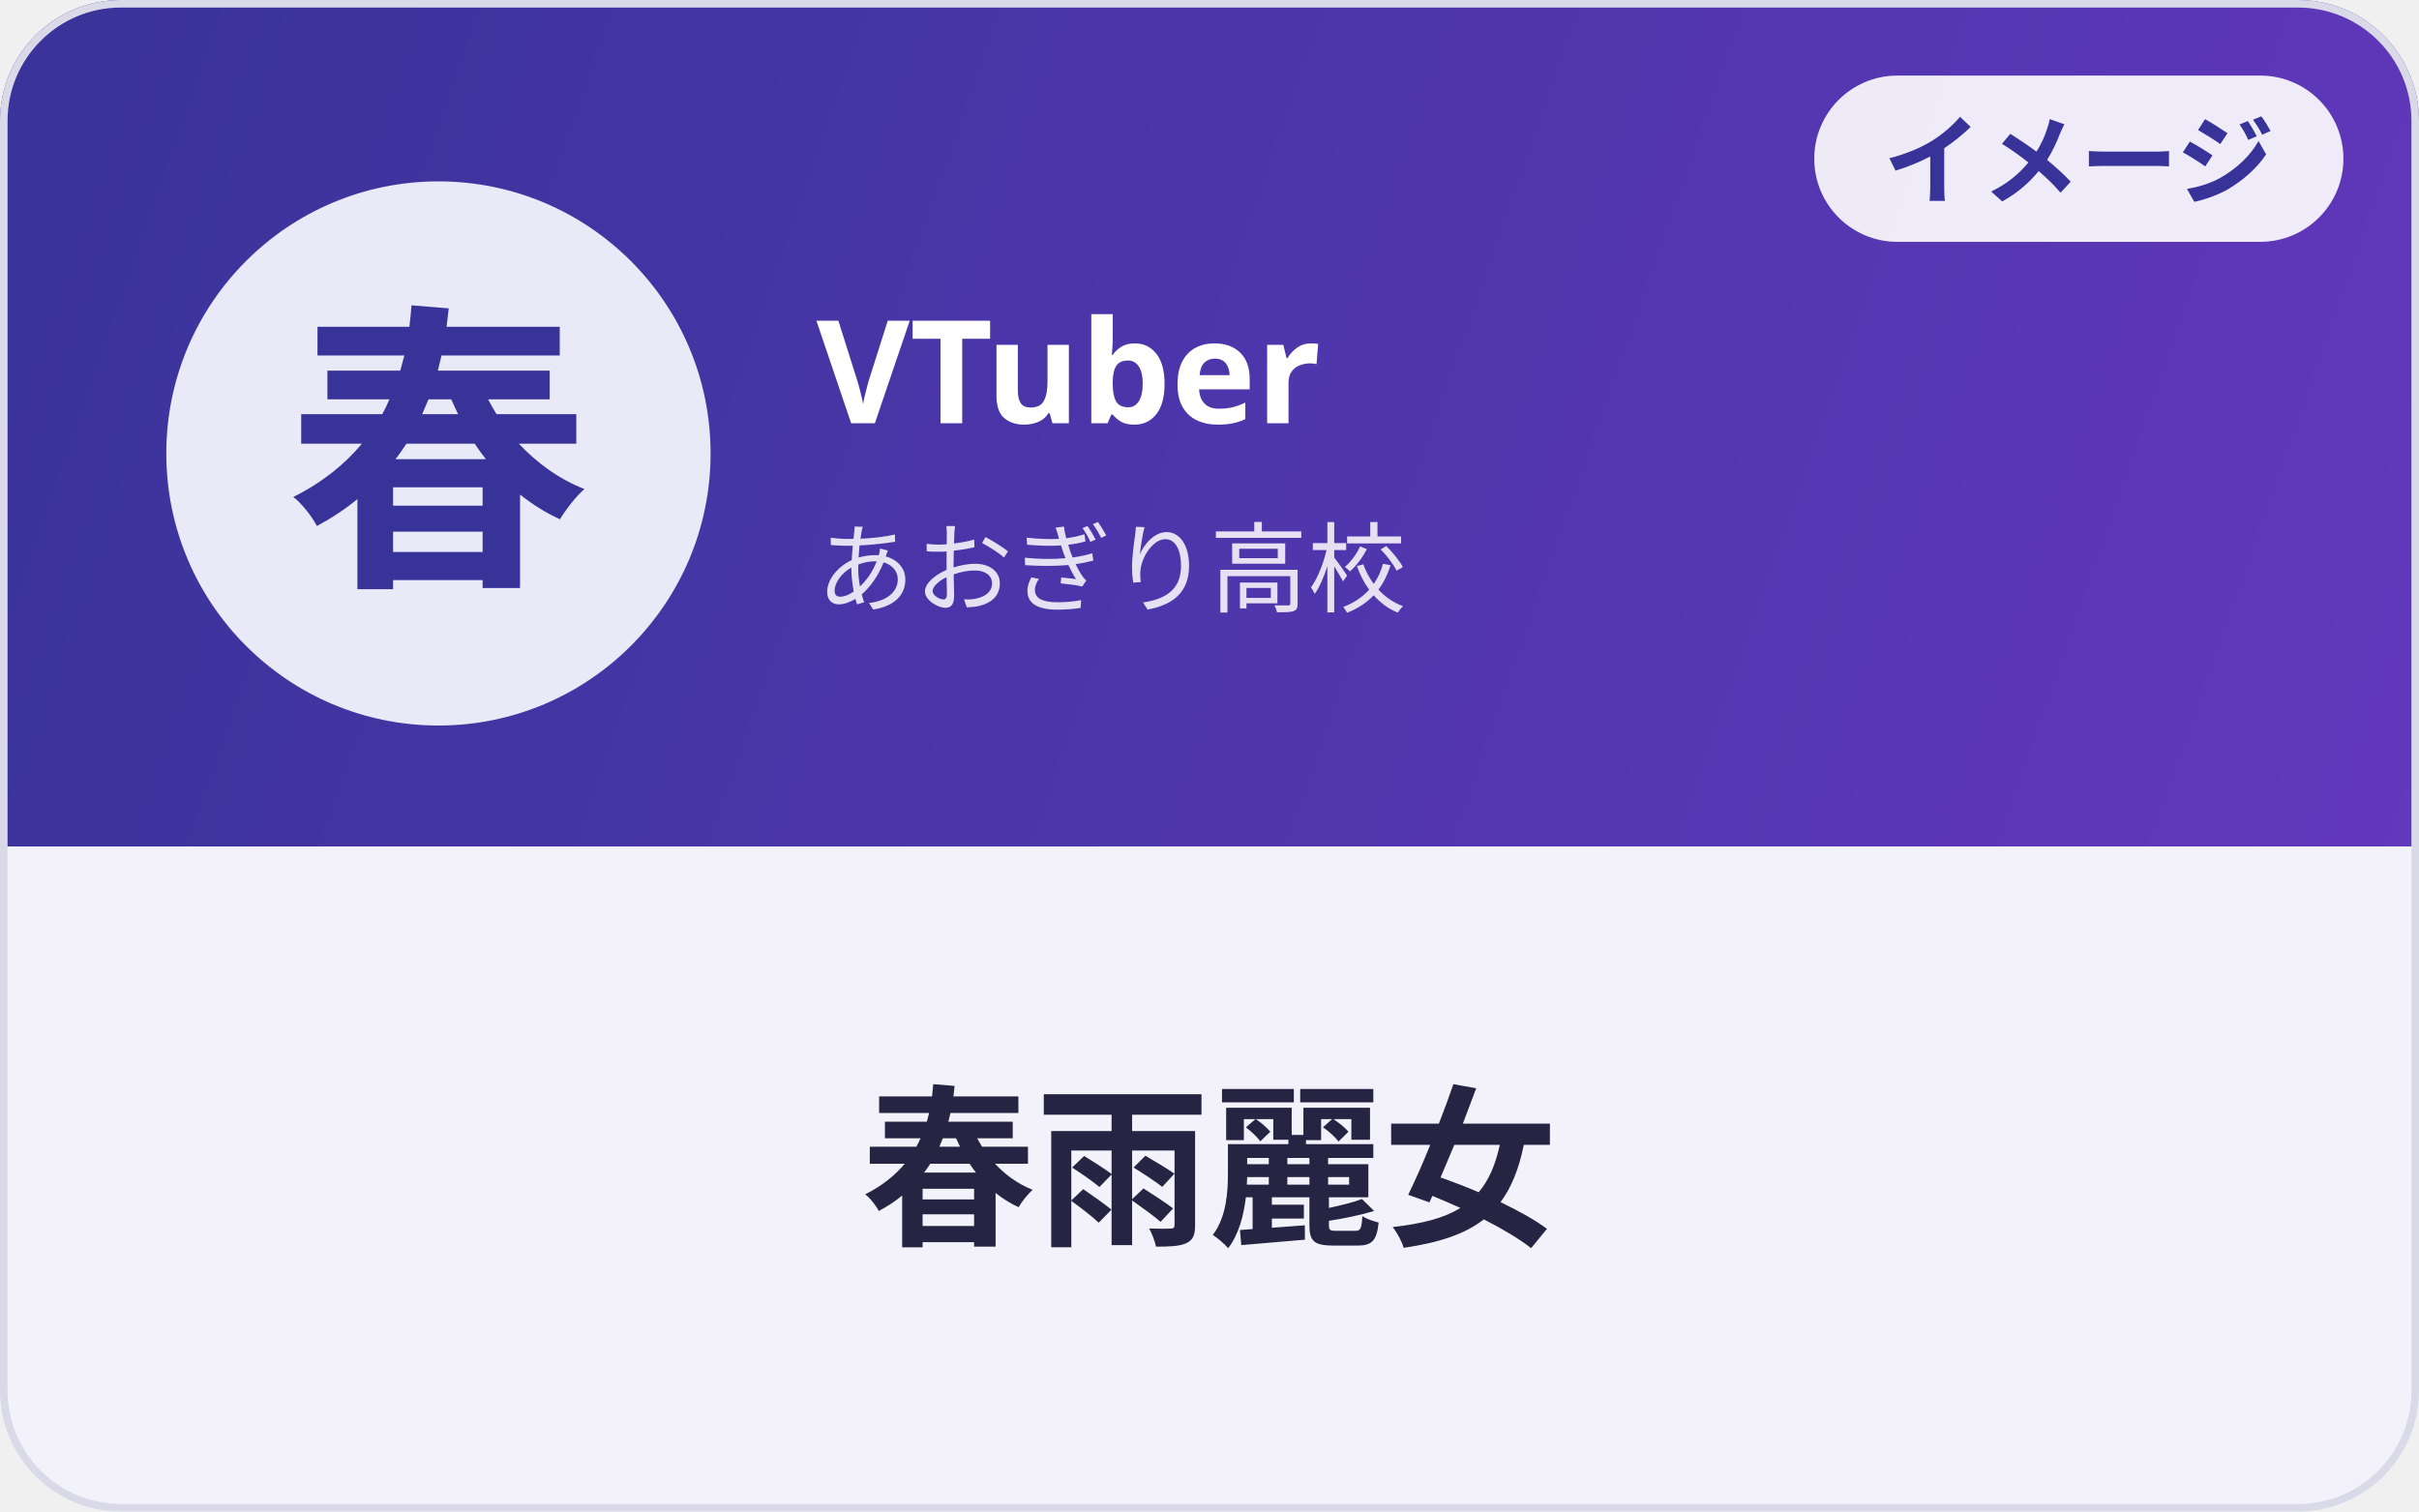
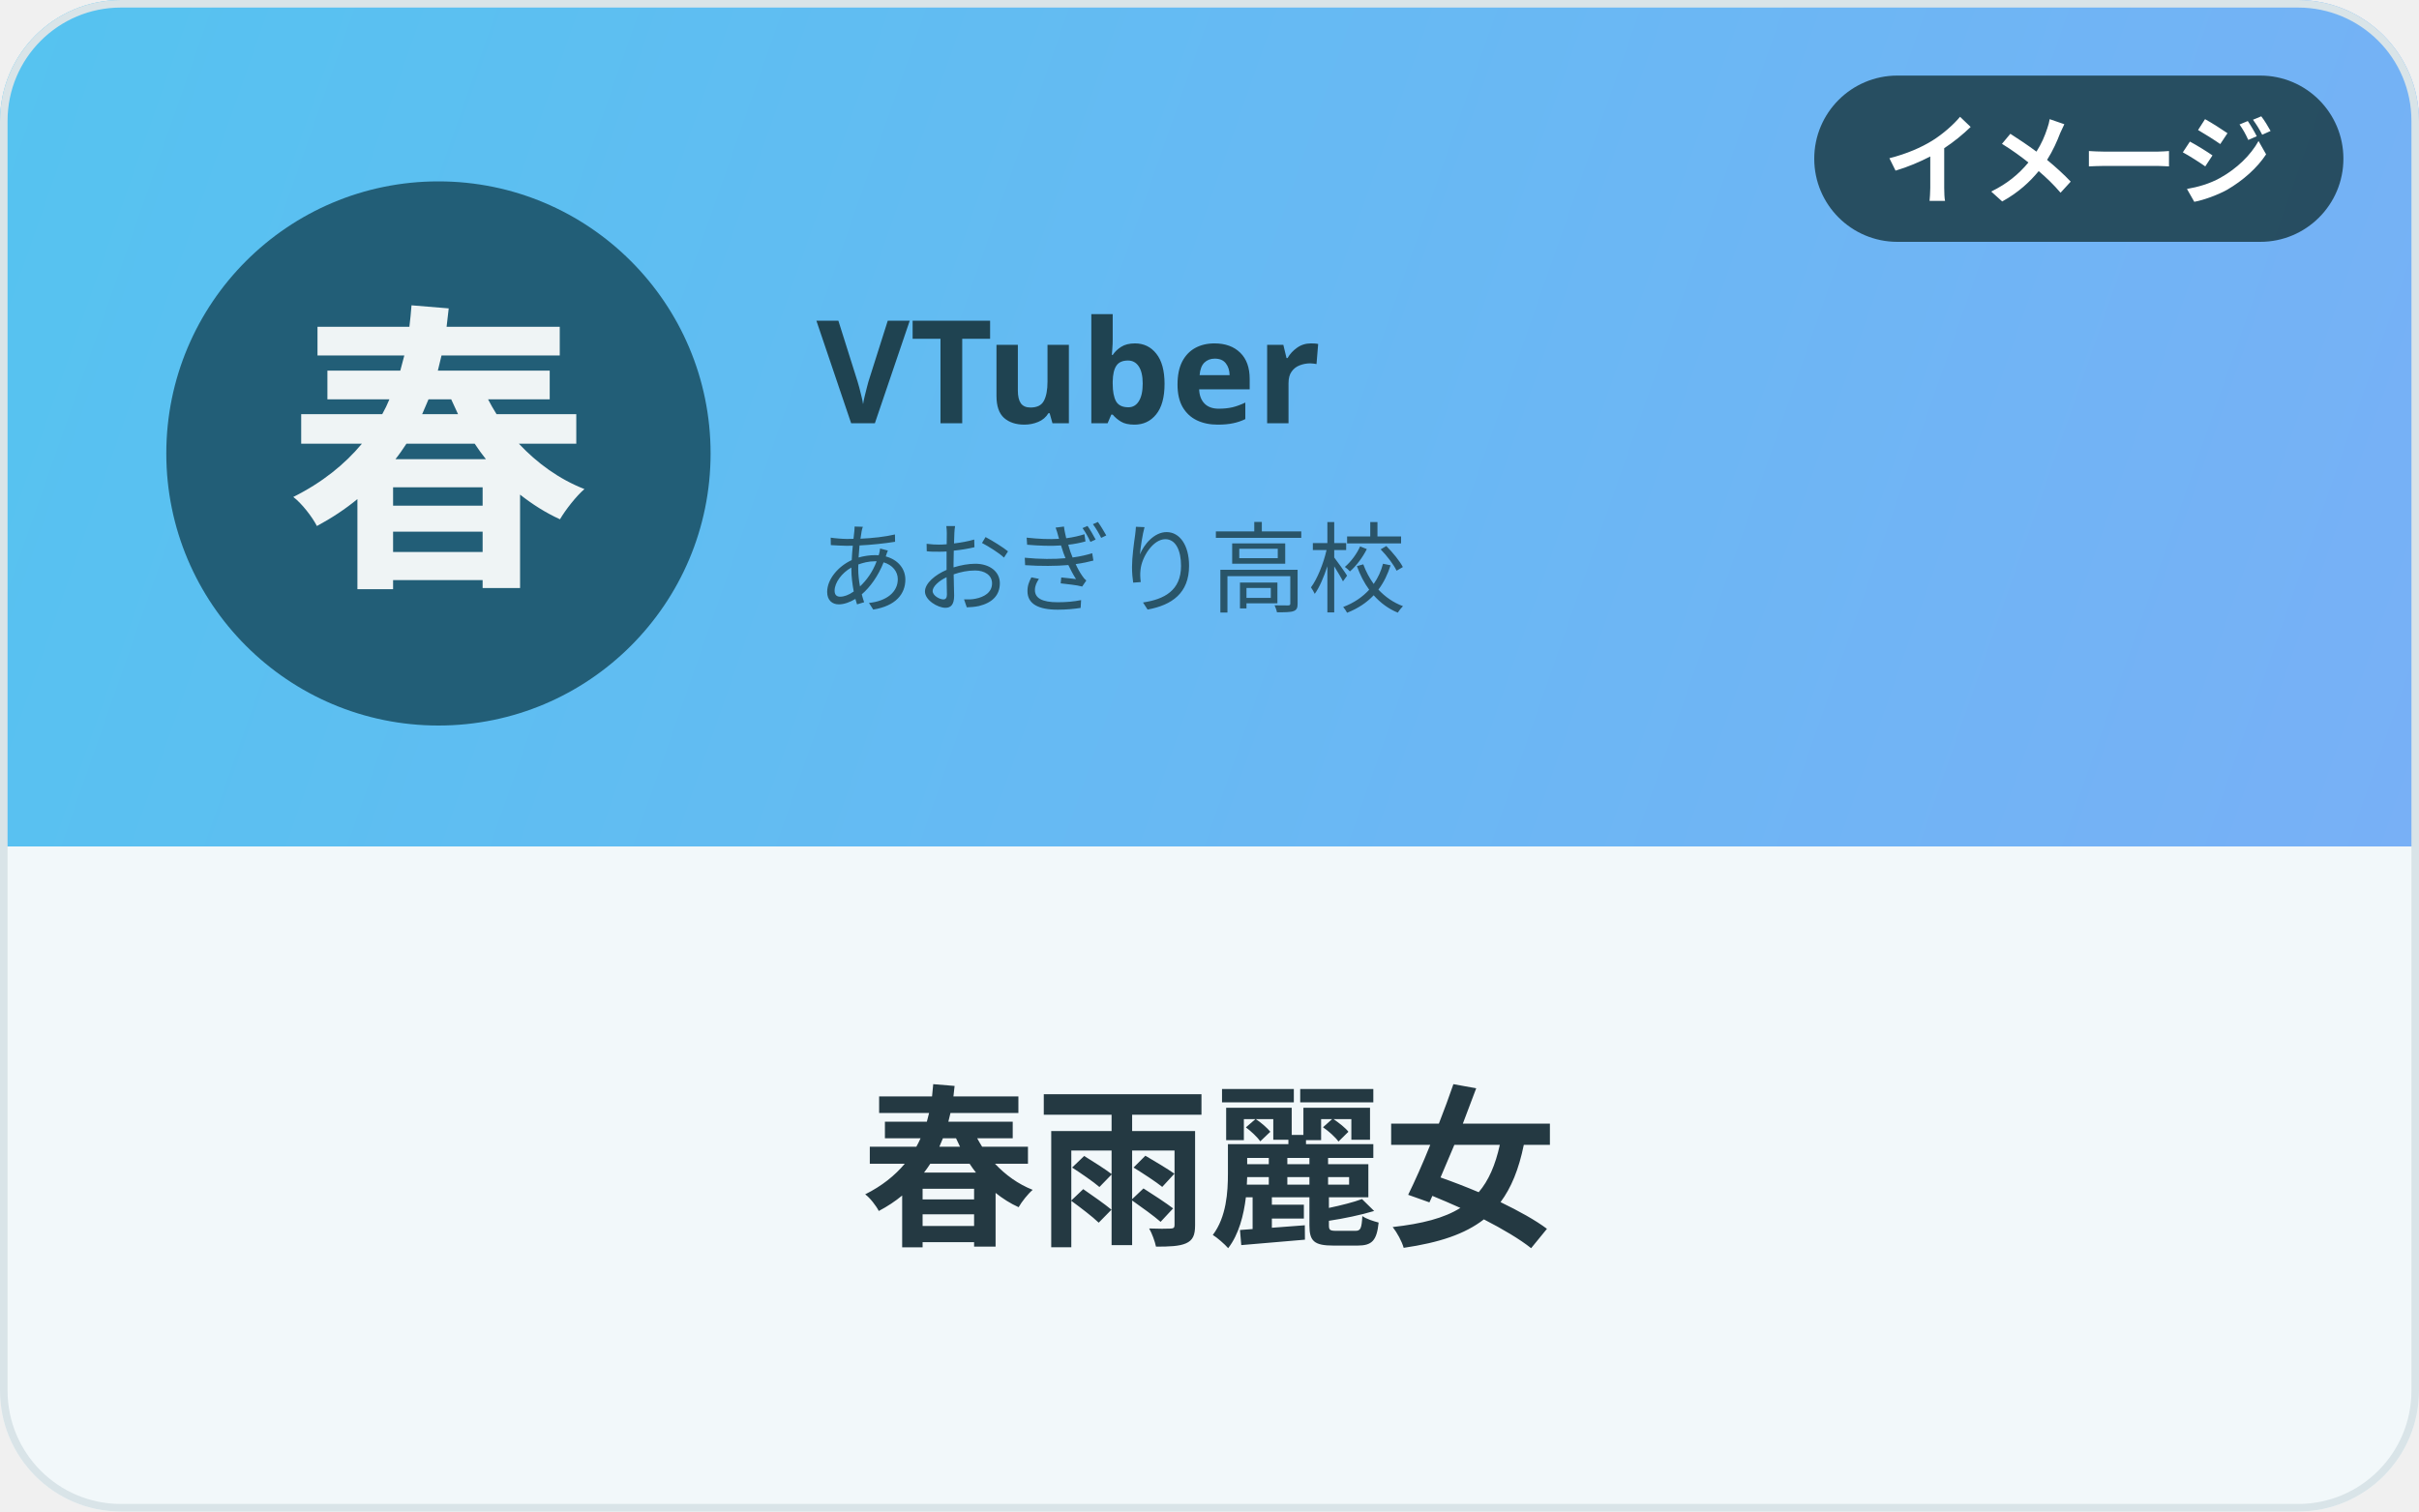
<svg xmlns="http://www.w3.org/2000/svg" viewBox="0 0 320 200" width="320" height="200" role="img" aria-label="春雨麗女のイメージ画像">
  <defs>
    <linearGradient id="g8ec0667e4c" gradientUnits="userSpaceOnUse" x1="0" y1="0" x2="320" y2="112">
-       <stop offset="0" stop-color="#383399" />
-       <stop offset="1" stop-color="#6238bc" />
+       <stop offset="0" stop-color="#55c3f0" />
+       <stop offset="1" stop-color="#78b0f6" />
    </linearGradient>
    <clipPath id="c8ec0667e4c">
      <rect x="0" y="0" width="320" height="200" rx="16" />
    </clipPath>
  </defs>
  <g clip-path="url(#c8ec0667e4c)" font-family="'Hiragino Sans','Noto Sans JP','Yu Gothic',sans-serif">
-     <rect x="0" y="0" width="320" height="200" fill="#f3f2fa" />
+     <rect x="0" y="0" width="320" height="200" fill="#f2f8fa" />
    <rect x="0" y="0" width="320" height="112" fill="url(#g8ec0667e4c)" />
-     <circle cx="58" cy="60" r="36" fill="#e9e9f7" />
-     <text x="58" y="74.4" text-anchor="middle" font-size="40" font-weight="700" fill="#383399">春</text>
-     <text x="108" y="56" font-size="19" font-weight="700" fill="#ffffff">VTuber</text>
-     <text x="108" y="80" font-size="13" fill="#ffffff" fill-opacity="0.85">あおぎり高校</text>
-     <rect x="240" y="10" width="70" height="22" rx="11" fill="#ffffff" fill-opacity="0.9" />
-     <text x="275" y="26" text-anchor="middle" font-size="13" font-weight="600" fill="#383399">イメージ</text>
-     <text x="160" y="163.0" text-anchor="middle" font-size="23" font-weight="700" fill="#252442">春雨麗女</text>
+     <circle cx="58" cy="60" r="36" fill="#225e77" />
+     <text x="58" y="74.4" text-anchor="middle" font-size="40" font-weight="700" fill="#eff4f5">春</text>
+     <text x="108" y="56" font-size="19" font-weight="700" fill="#1f4351">VTuber</text>
+     <text x="108" y="80" font-size="13" fill="#1f4351" fill-opacity="0.85">あおぎり高校</text>
+     <rect x="240" y="10" width="70" height="22" rx="11" fill="#1f4351" fill-opacity="0.9" />
+     <text x="275" y="26" text-anchor="middle" font-size="13" font-weight="600" fill="#ffffff">イメージ</text>
+     <text x="160" y="163.0" text-anchor="middle" font-size="23" font-weight="700" fill="#243942">春雨麗女</text>
  </g>
-   <rect x="0.5" y="0.5" width="319" height="199" rx="15.5" fill="none" stroke="#dad9e8" />
+   <rect x="0.5" y="0.5" width="319" height="199" rx="15.5" fill="none" stroke="#d9e4e8" />
</svg>
